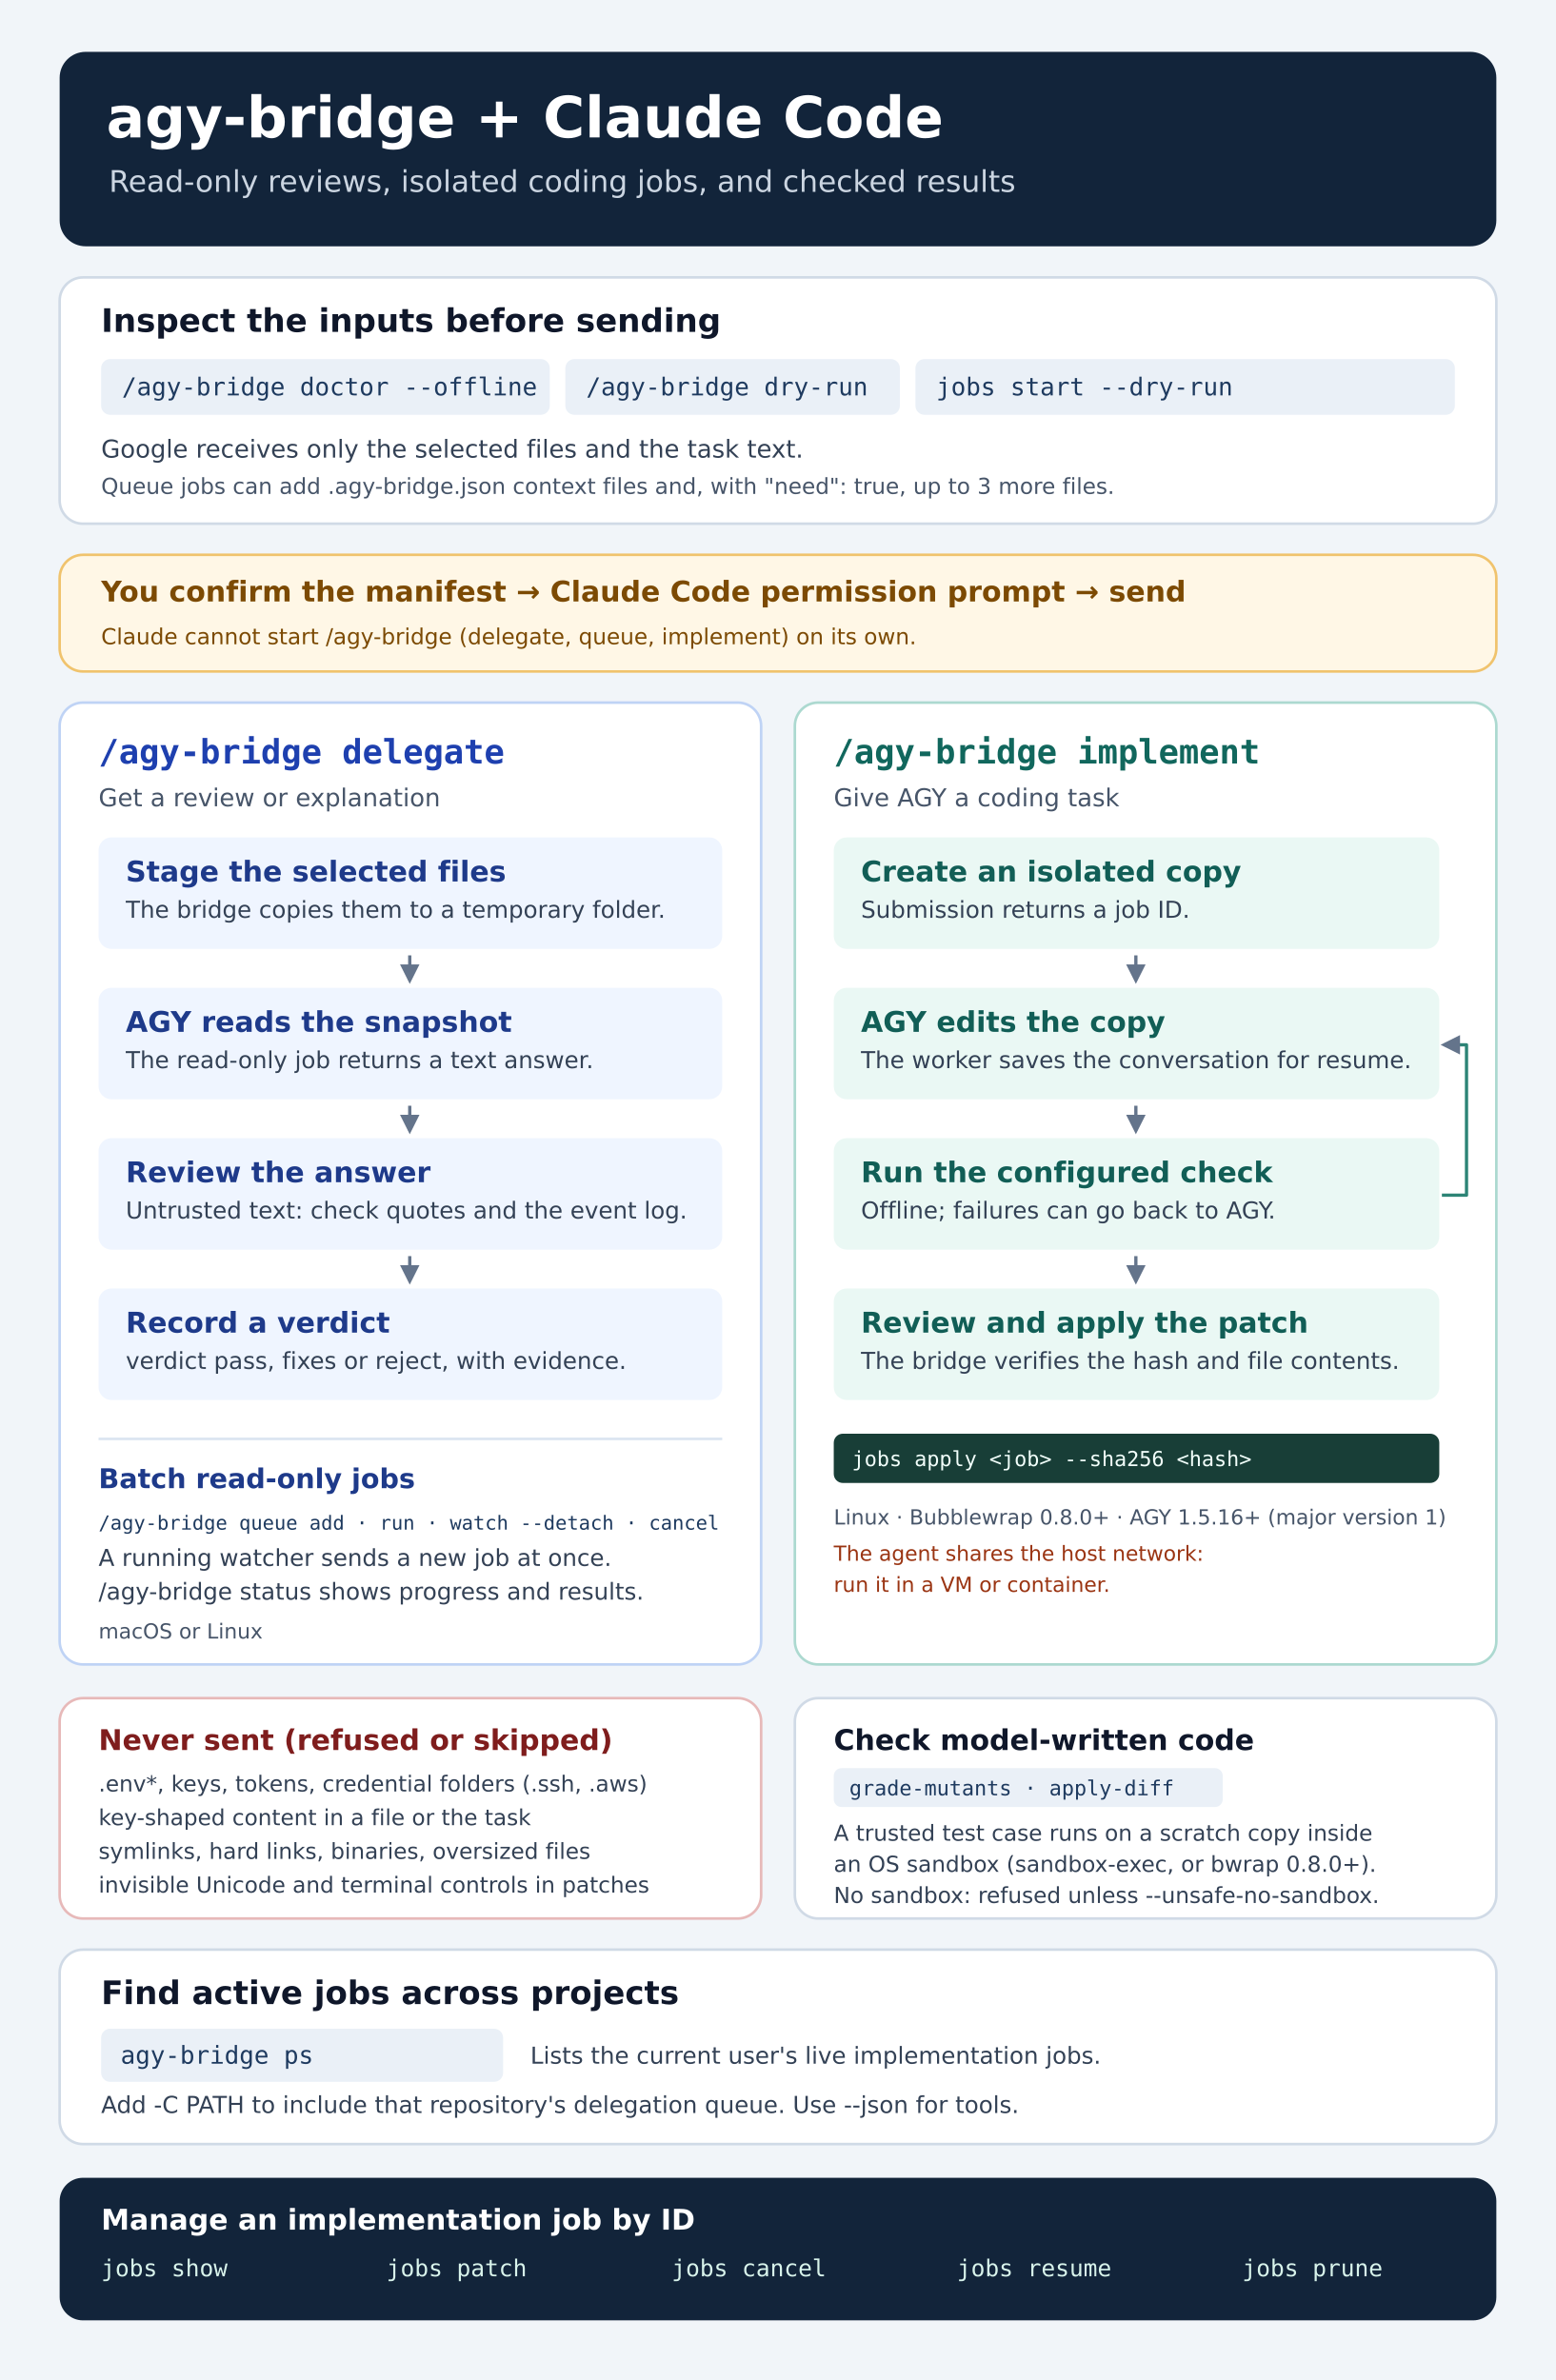
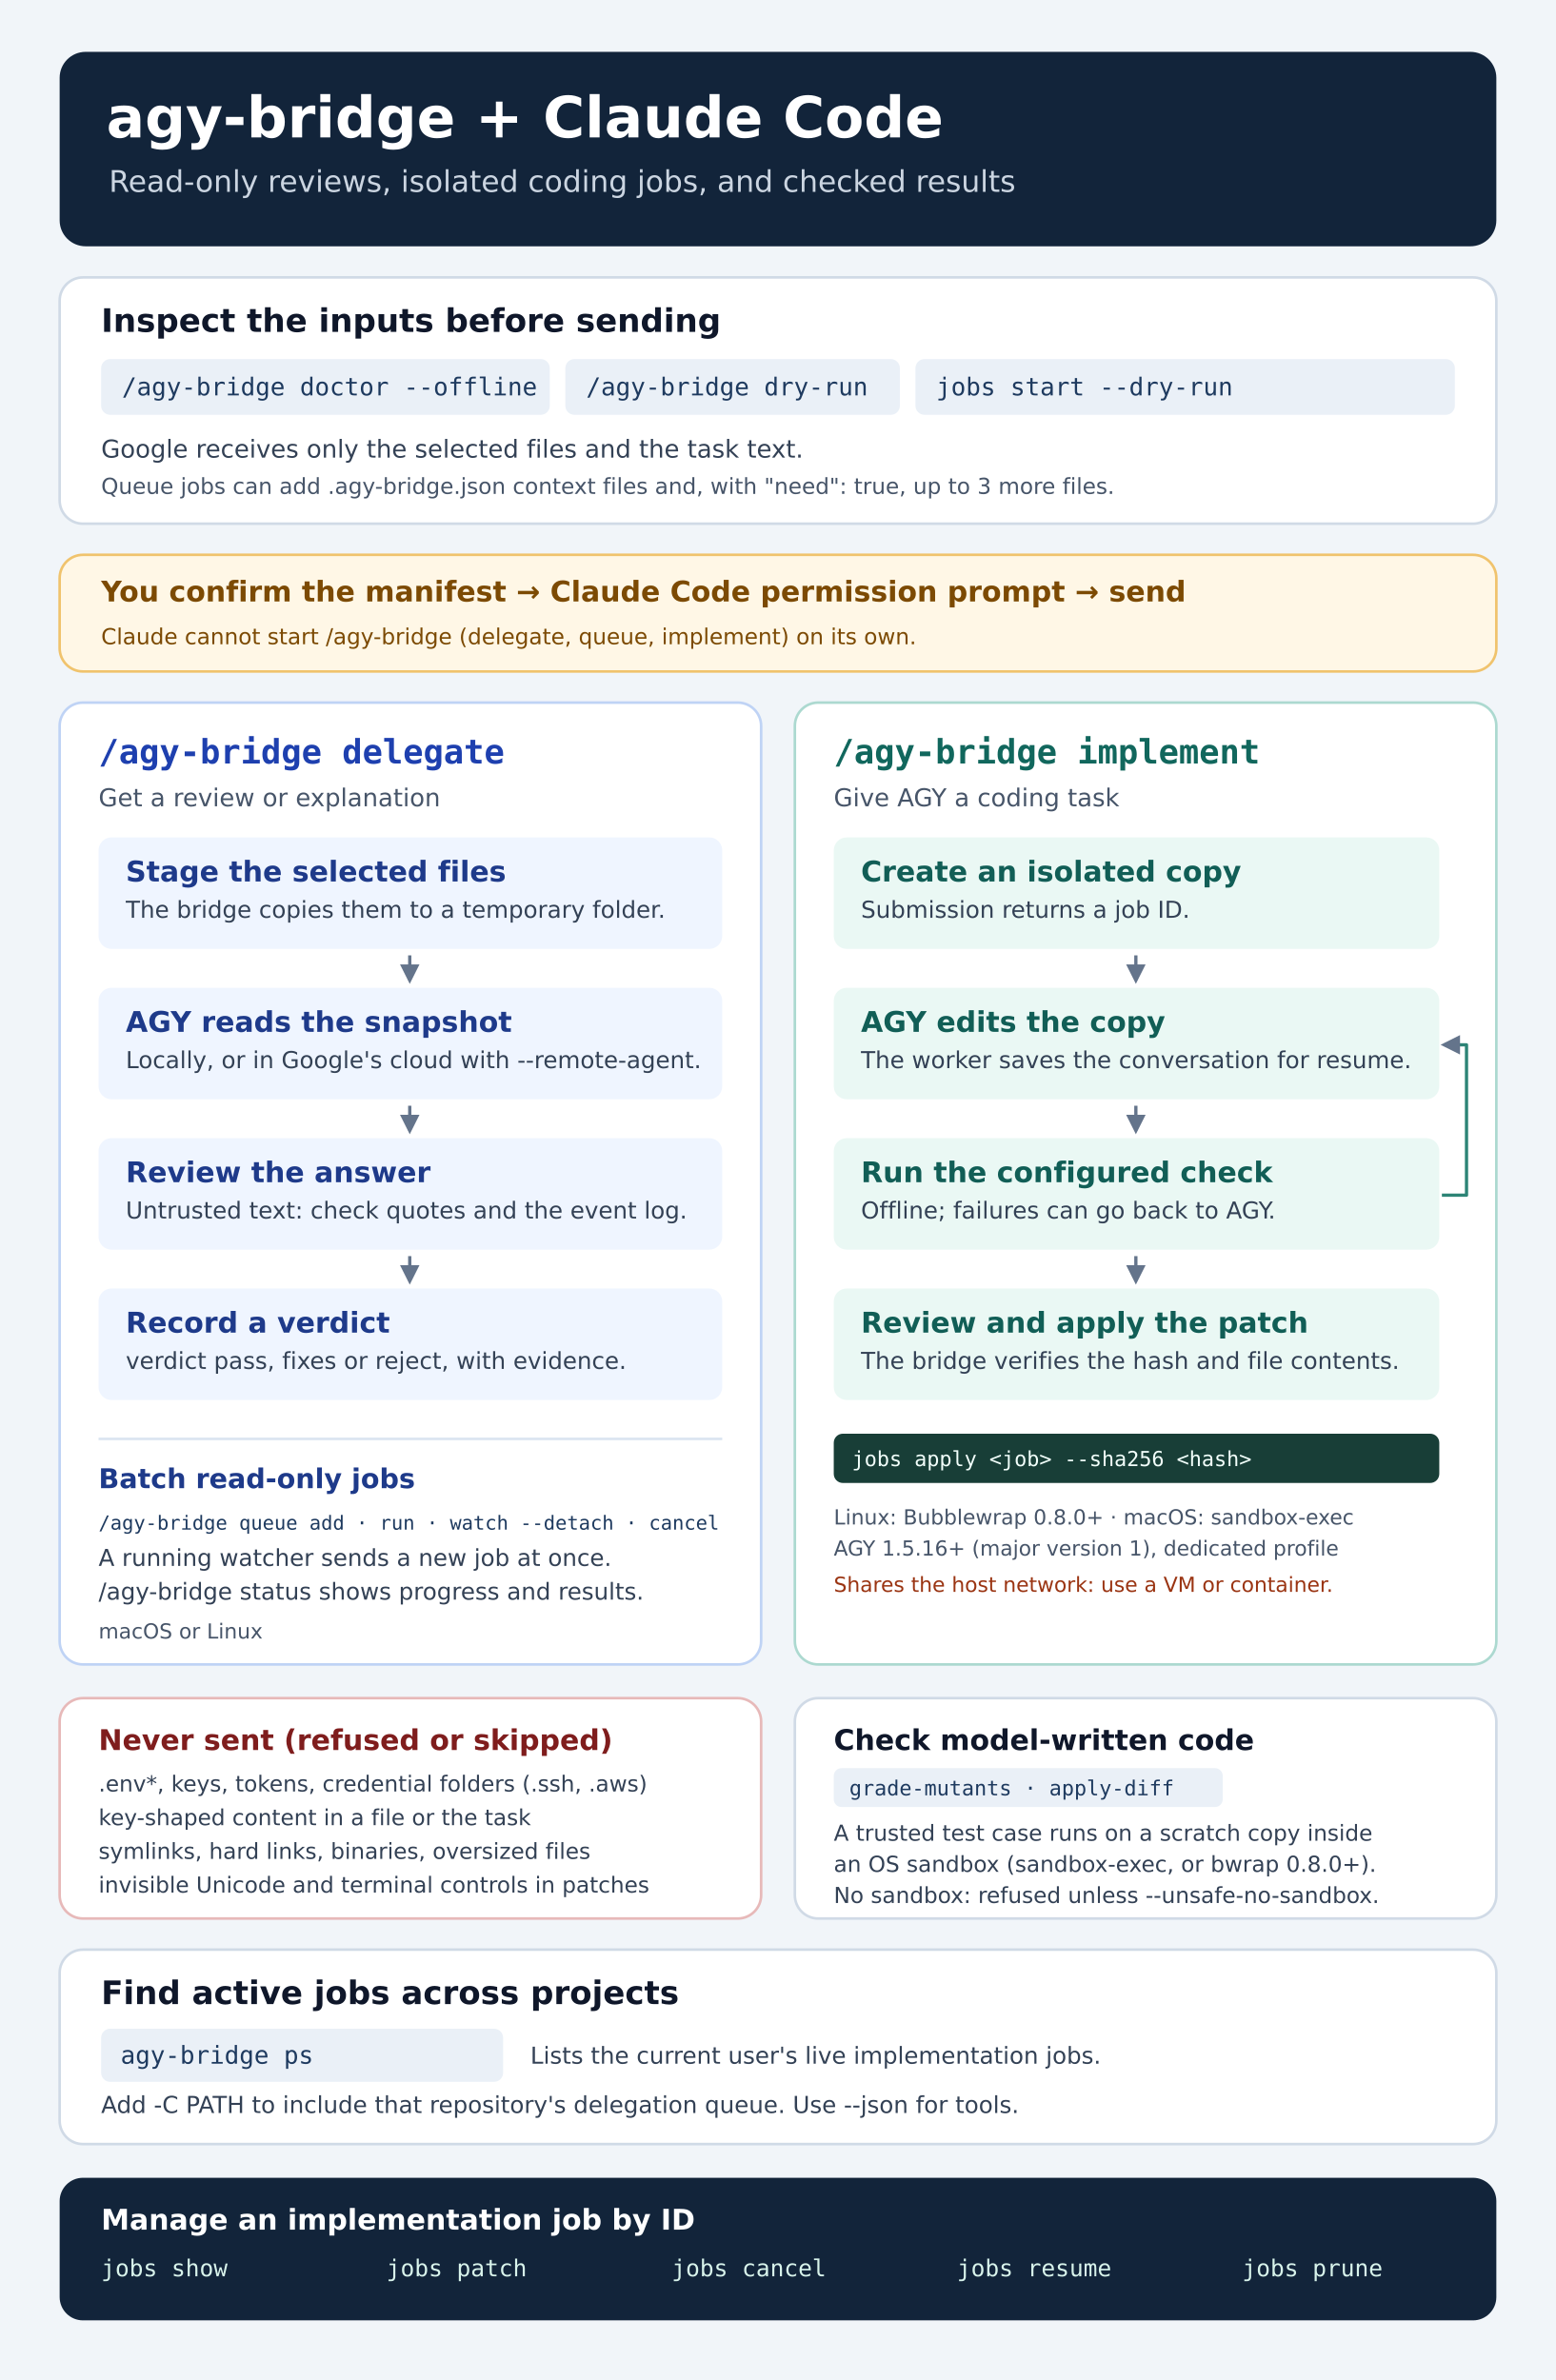
<svg xmlns="http://www.w3.org/2000/svg" width="1200" height="1836" viewBox="0 0 1200 1836" role="img" aria-labelledby="title description">
  <defs>
    <marker id="down" viewBox="0 0 10 10" refX="8" refY="5" markerWidth="6" markerHeight="6" orient="auto">
      <path d="M0 0 10 5 0 10Z" fill="#64748b" />
    </marker>
  </defs>
  <rect width="1200" height="1836" fill="#f1f5f9" />
  <g font-family="DejaVu Sans, Arial, sans-serif" fill="#0f172a">
    <rect x="46" y="40" width="1108" height="150" rx="20" fill="#12243a" />
    <text x="82" y="106" font-size="44" font-weight="700" fill="#fff">agy-bridge + Claude Code</text>
    <text x="84" y="148" font-size="23" fill="#cbd5e1">Read-only reviews, isolated coding jobs, and checked results</text>
    <rect x="46" y="214" width="1108" height="190" rx="18" fill="#fff" stroke="#d0dae6" stroke-width="2" />
    <text x="78" y="256" font-size="25" font-weight="700">Inspect the inputs before sending</text>
    <g font-family="DejaVu Sans Mono, monospace" font-size="19" fill="#1e3a5f">
      <rect x="78" y="277" width="346" height="43" rx="7" fill="#eaf0f7" />
      <text x="94" y="305">/agy-bridge doctor --offline</text>
      <rect x="436" y="277" width="258" height="43" rx="7" fill="#eaf0f7" />
      <text x="452" y="305">/agy-bridge dry-run</text>
      <rect x="706" y="277" width="416" height="43" rx="7" fill="#eaf0f7" />
      <text x="722" y="305">jobs start --dry-run</text>
    </g>
    <text x="78" y="353" font-size="19" fill="#334155">Google receives only the selected files and the task text.</text>
    <text x="78" y="381" font-size="17" fill="#475569">Queue jobs can add .agy-bridge.json context files and, with "need": true, up to 3 more files.</text>
    <rect x="46" y="428" width="1108" height="90" rx="18" fill="#fff7e6" stroke="#f0c36d" stroke-width="2" />
    <text x="78" y="464" font-size="22" font-weight="700" fill="#7c4a03">You confirm the manifest  →  Claude Code permission prompt  →  send</text>
    <text x="78" y="497" font-size="17" fill="#7c4a03">Claude cannot start /agy-bridge (delegate, queue, implement) on its own.</text>
    <rect x="46" y="542" width="541" height="742" rx="18" fill="#fff" stroke="#bfd3f5" stroke-width="2" />
    <rect x="613" y="542" width="541" height="742" rx="18" fill="#fff" stroke="#acd9d0" stroke-width="2" />
    <g font-family="DejaVu Sans Mono, monospace" font-size="26" font-weight="700">
      <text x="76" y="589" fill="#1e40af">/agy-bridge delegate</text>
      <text x="643" y="589" fill="#11675d">/agy-bridge implement</text>
    </g>
    <g font-size="19" fill="#475569">
      <text x="76" y="622">Get a review or explanation</text>
      <text x="643" y="622">Give AGY a coding task</text>
    </g>
    <g>
      <rect x="76" y="646" width="481" height="86" rx="10" fill="#eff5ff" />
      <rect x="76" y="762" width="481" height="86" rx="10" fill="#eff5ff" />
      <rect x="76" y="878" width="481" height="86" rx="10" fill="#eff5ff" />
      <rect x="76" y="994" width="481" height="86" rx="10" fill="#eff5ff" />
      <rect x="643" y="646" width="467" height="86" rx="10" fill="#eaf8f4" />
      <rect x="643" y="762" width="467" height="86" rx="10" fill="#eaf8f4" />
      <rect x="643" y="878" width="467" height="86" rx="10" fill="#eaf8f4" />
      <rect x="643" y="994" width="467" height="86" rx="10" fill="#eaf8f4" />
    </g>
    <g stroke="#64748b" stroke-width="2.5" marker-end="url(#down)">
      <path d="M316 737v19" />
      <path d="M316 853v19" />
      <path d="M316 969v19" />
      <path d="M876 737v19" />
      <path d="M876 853v19" />
      <path d="M876 969v19" />
    </g>
    <path d="M1112 922h19V806h-17" fill="none" stroke="#2d8476" stroke-width="2.5" stroke-linejoin="round" marker-end="url(#down)" />
    <g font-size="22" font-weight="700">
      <text x="97" y="680" fill="#1e3a8a">Stage the selected files</text>
      <text x="97" y="796" fill="#1e3a8a">AGY reads the snapshot</text>
      <text x="97" y="912" fill="#1e3a8a">Review the answer</text>
      <text x="97" y="1028" fill="#1e3a8a">Record a verdict</text>
      <text x="664" y="680" fill="#115e56">Create an isolated copy</text>
      <text x="664" y="796" fill="#115e56">AGY edits the copy</text>
      <text x="664" y="912" fill="#115e56">Run the configured check</text>
      <text x="664" y="1028" fill="#115e56">Review and apply the patch</text>
    </g>
    <g font-size="18" fill="#334155">
      <text x="97" y="708">The bridge copies them to a temporary folder.</text>
-       <text x="97" y="824">The read-only job returns a text answer.</text>
+       <text x="97" y="824">Locally, or in Google's cloud with --remote-agent.</text>
      <text x="97" y="940">Untrusted text: check quotes and the event log.</text>
      <text x="97" y="1056">verdict pass, fixes or reject, with evidence.</text>
      <text x="664" y="708">Submission returns a job ID.</text>
      <text x="664" y="824">The worker saves the conversation for resume.</text>
      <text x="664" y="940">Offline; failures can go back to AGY.</text>
      <text x="664" y="1056">The bridge verifies the hash and file contents.</text>
    </g>
    <path d="M76 1110h481" stroke="#dbe5f1" stroke-width="2" />
    <text x="76" y="1148" font-size="21" font-weight="700" fill="#1e3a8a">Batch read-only jobs</text>
    <text x="76" y="1180" font-family="DejaVu Sans Mono, monospace" font-size="15" fill="#1e3a5f">/agy-bridge queue add · run · watch --detach · cancel</text>
    <text x="76" y="1208" font-size="18" fill="#334155">A running watcher sends a new job at once.</text>
    <text x="76" y="1234" font-size="18" fill="#334155">/agy-bridge status shows progress and results.</text>
    <text x="76" y="1264" font-size="16" fill="#475569">macOS or Linux</text>
    <rect x="643" y="1106" width="467" height="38" rx="7" fill="#183e37" />
    <text x="657" y="1131" font-family="DejaVu Sans Mono, monospace" font-size="16" fill="#f2fffb">jobs apply &lt;job&gt; --sha256 &lt;hash&gt;</text>
-     <text x="643" y="1176" font-size="16" fill="#475569">Linux · Bubblewrap 0.8.0+ · AGY 1.5.16+ (major version 1)</text>
-     <text x="643" y="1204" font-size="16" fill="#9a3412">The agent shares the host network:</text>
-     <text x="643" y="1228" font-size="16" fill="#9a3412">run it in a VM or container.</text>
+     <text x="643" y="1176" font-size="16" fill="#475569">Linux: Bubblewrap 0.8.0+ · macOS: sandbox-exec</text>
+     <text x="643" y="1200" font-size="16" fill="#475569">AGY 1.5.16+ (major version 1), dedicated profile</text>
+     <text x="643" y="1228" font-size="16" fill="#9a3412">Shares the host network: use a VM or container.</text>
    <rect x="46" y="1310" width="541" height="170" rx="18" fill="#fff" stroke="#e7b9b9" stroke-width="2" />
    <text x="76" y="1350" font-size="22" font-weight="700" fill="#7f1d1d">Never sent (refused or skipped)</text>
    <g font-size="17" fill="#334155">
      <text x="76" y="1382">.env*, keys, tokens, credential folders (.ssh, .aws)</text>
      <text x="76" y="1408">key-shaped content in a file or the task</text>
      <text x="76" y="1434">symlinks, hard links, binaries, oversized files</text>
      <text x="76" y="1460">invisible Unicode and terminal controls in patches</text>
    </g>
    <rect x="613" y="1310" width="541" height="170" rx="18" fill="#fff" stroke="#d0dae6" stroke-width="2" />
    <text x="643" y="1350" font-size="22" font-weight="700">Check model-written code</text>
    <rect x="643" y="1364" width="300" height="30" rx="6" fill="#eaf0f7" />
    <text x="655" y="1385" font-family="DejaVu Sans Mono, monospace" font-size="16" fill="#1e3a5f">grade-mutants · apply-diff</text>
    <g font-size="17" fill="#334155">
      <text x="643" y="1420">A trusted test case runs on a scratch copy inside</text>
      <text x="643" y="1444">an OS sandbox (sandbox-exec, or bwrap 0.8.0+).</text>
      <text x="643" y="1468">No sandbox: refused unless --unsafe-no-sandbox.</text>
    </g>
    <rect x="46" y="1504" width="1108" height="150" rx="18" fill="#fff" stroke="#d0dae6" stroke-width="2" />
    <text x="78" y="1546" font-size="25" font-weight="700">Find active jobs across projects</text>
    <rect x="78" y="1565" width="310" height="41" rx="7" fill="#eaf0f7" />
    <text x="93" y="1592" font-family="DejaVu Sans Mono, monospace" font-size="19" fill="#1e3a5f">agy-bridge ps</text>
    <text x="409" y="1592" font-size="18" fill="#334155">Lists the current user's live implementation jobs.</text>
    <text x="78" y="1630" font-size="18" fill="#334155">Add -C PATH to include that repository's delegation queue. Use --json for tools.</text>
    <rect x="46" y="1680" width="1108" height="110" rx="18" fill="#12243a" />
    <text x="78" y="1720" font-size="22" font-weight="700" fill="#fff">Manage an implementation job by ID</text>
    <g font-family="DejaVu Sans Mono, monospace" font-size="18" fill="#d8f3eb">
      <text x="78" y="1756">jobs show</text>
      <text x="298" y="1756">jobs patch</text>
      <text x="518" y="1756">jobs cancel</text>
      <text x="738" y="1756">jobs resume</text>
      <text x="958" y="1756">jobs prune</text>
    </g>
  </g>
</svg>
